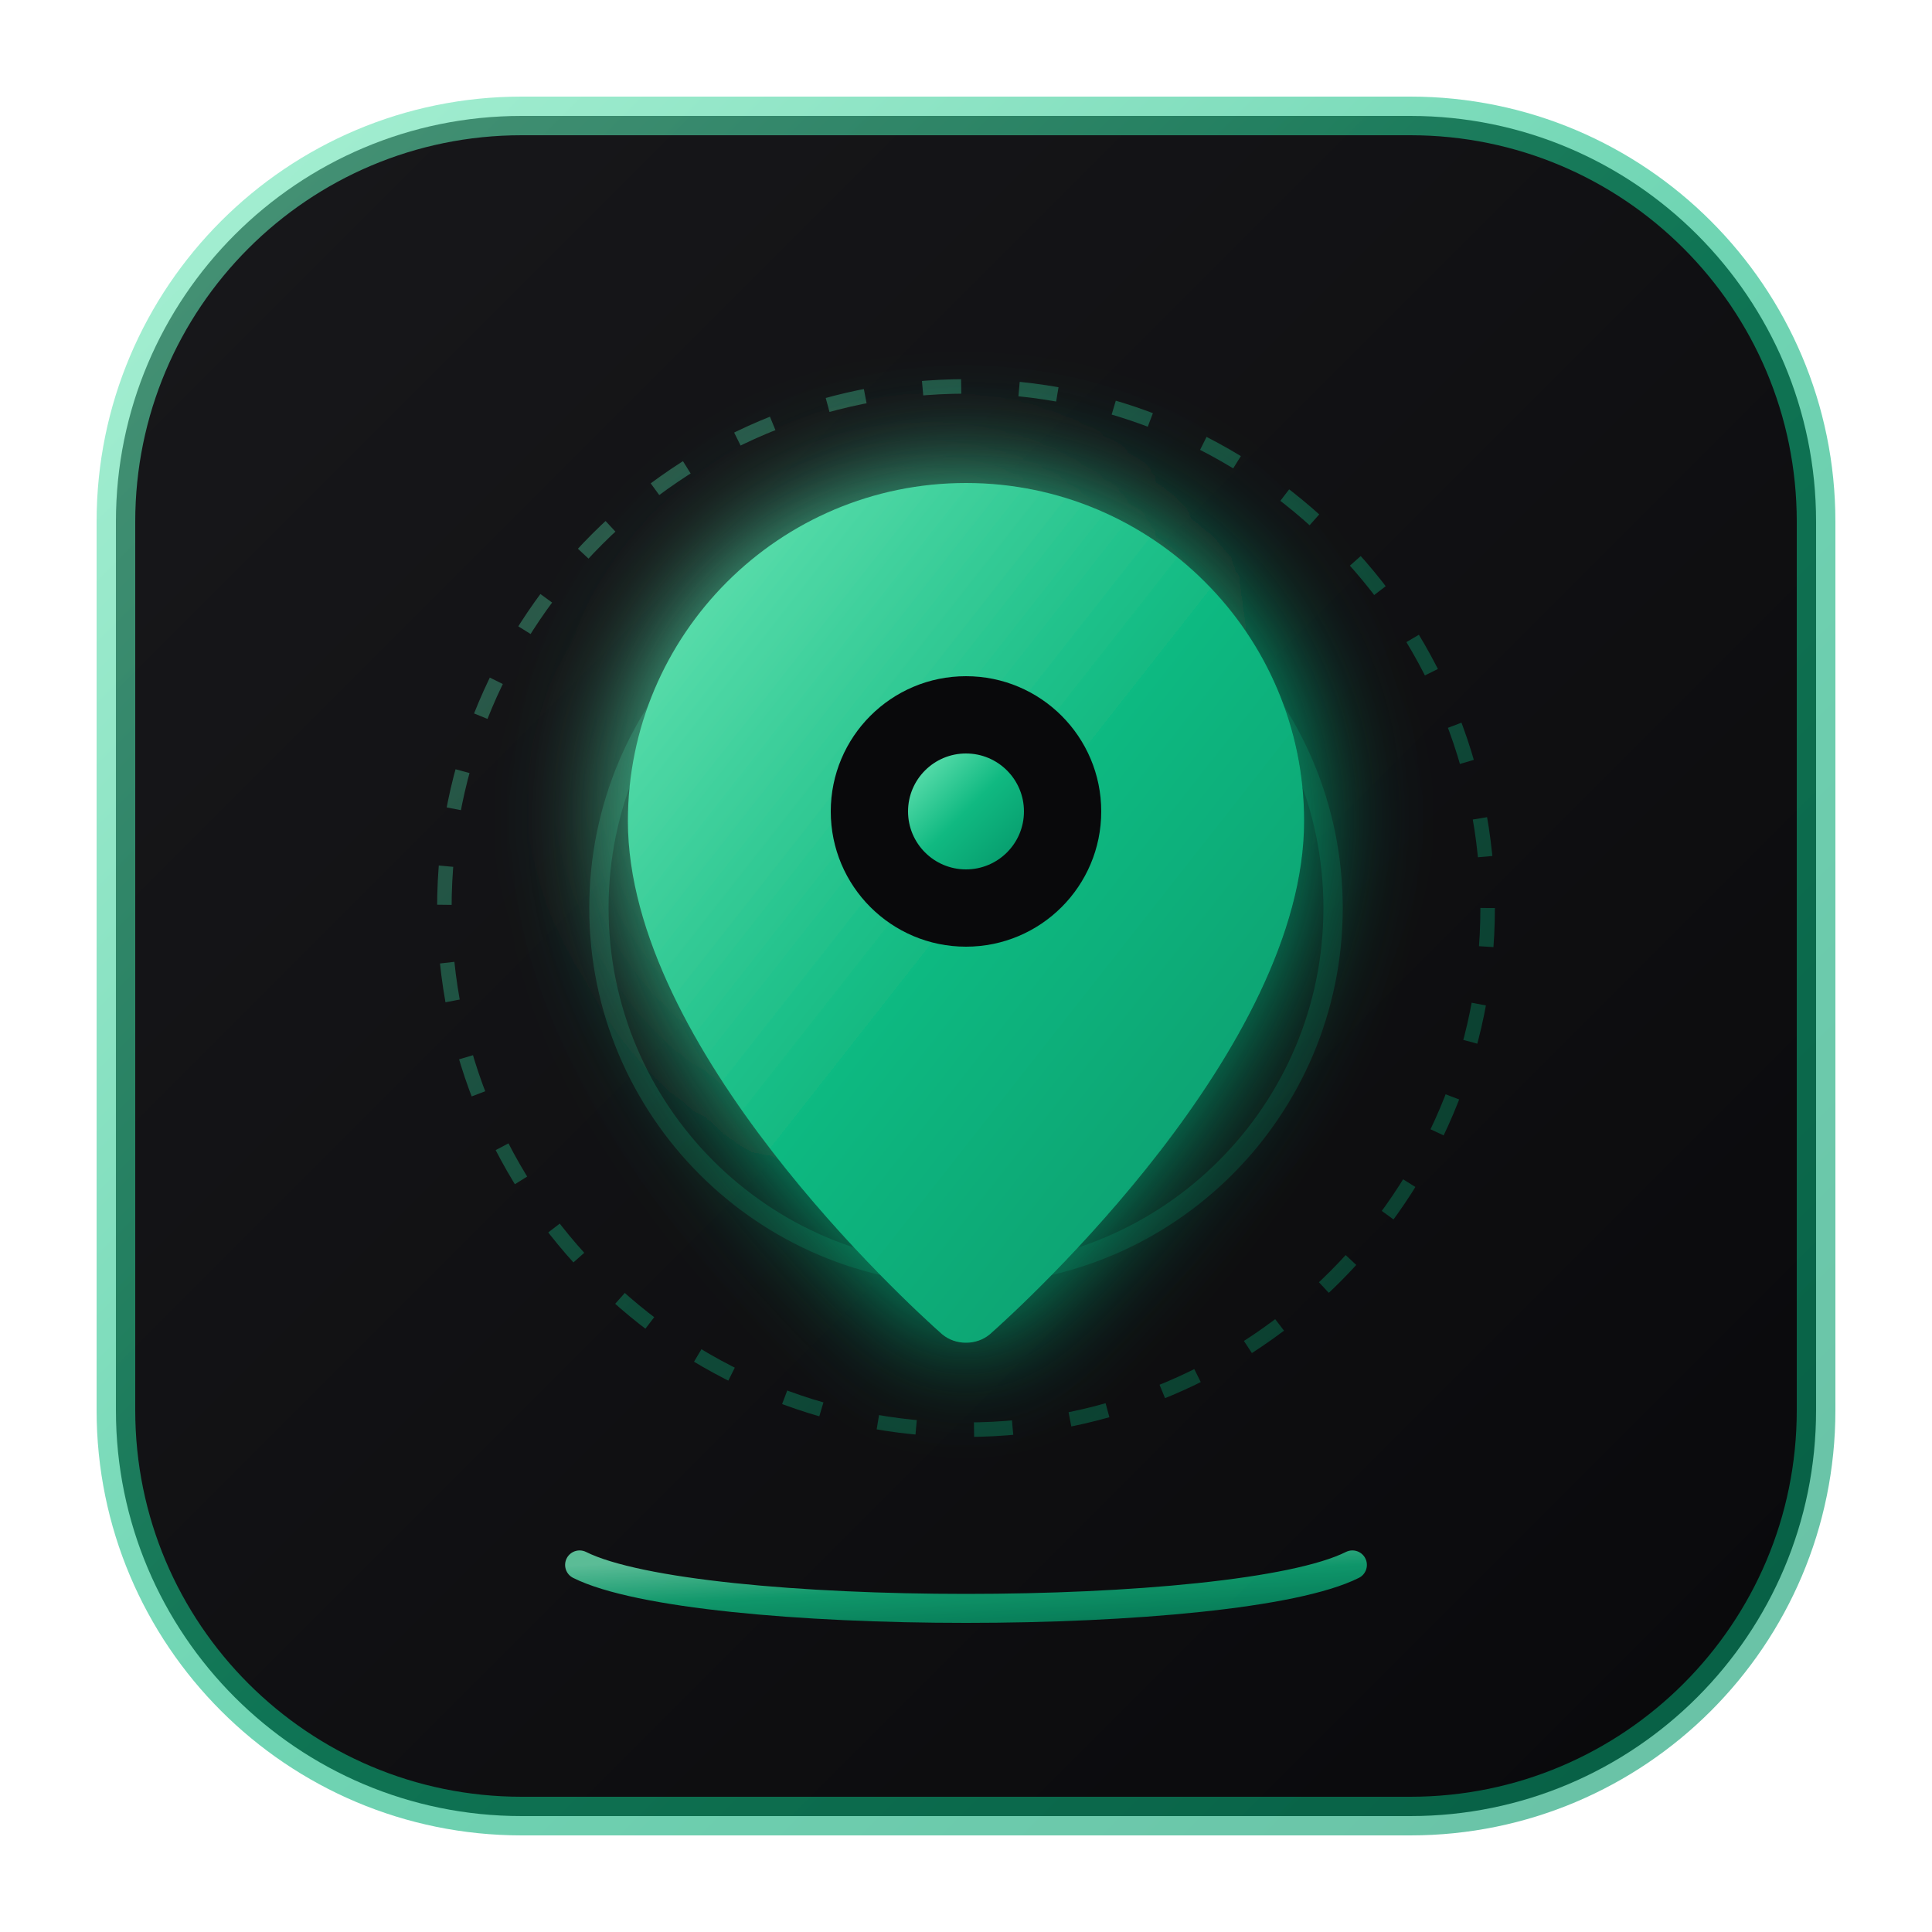
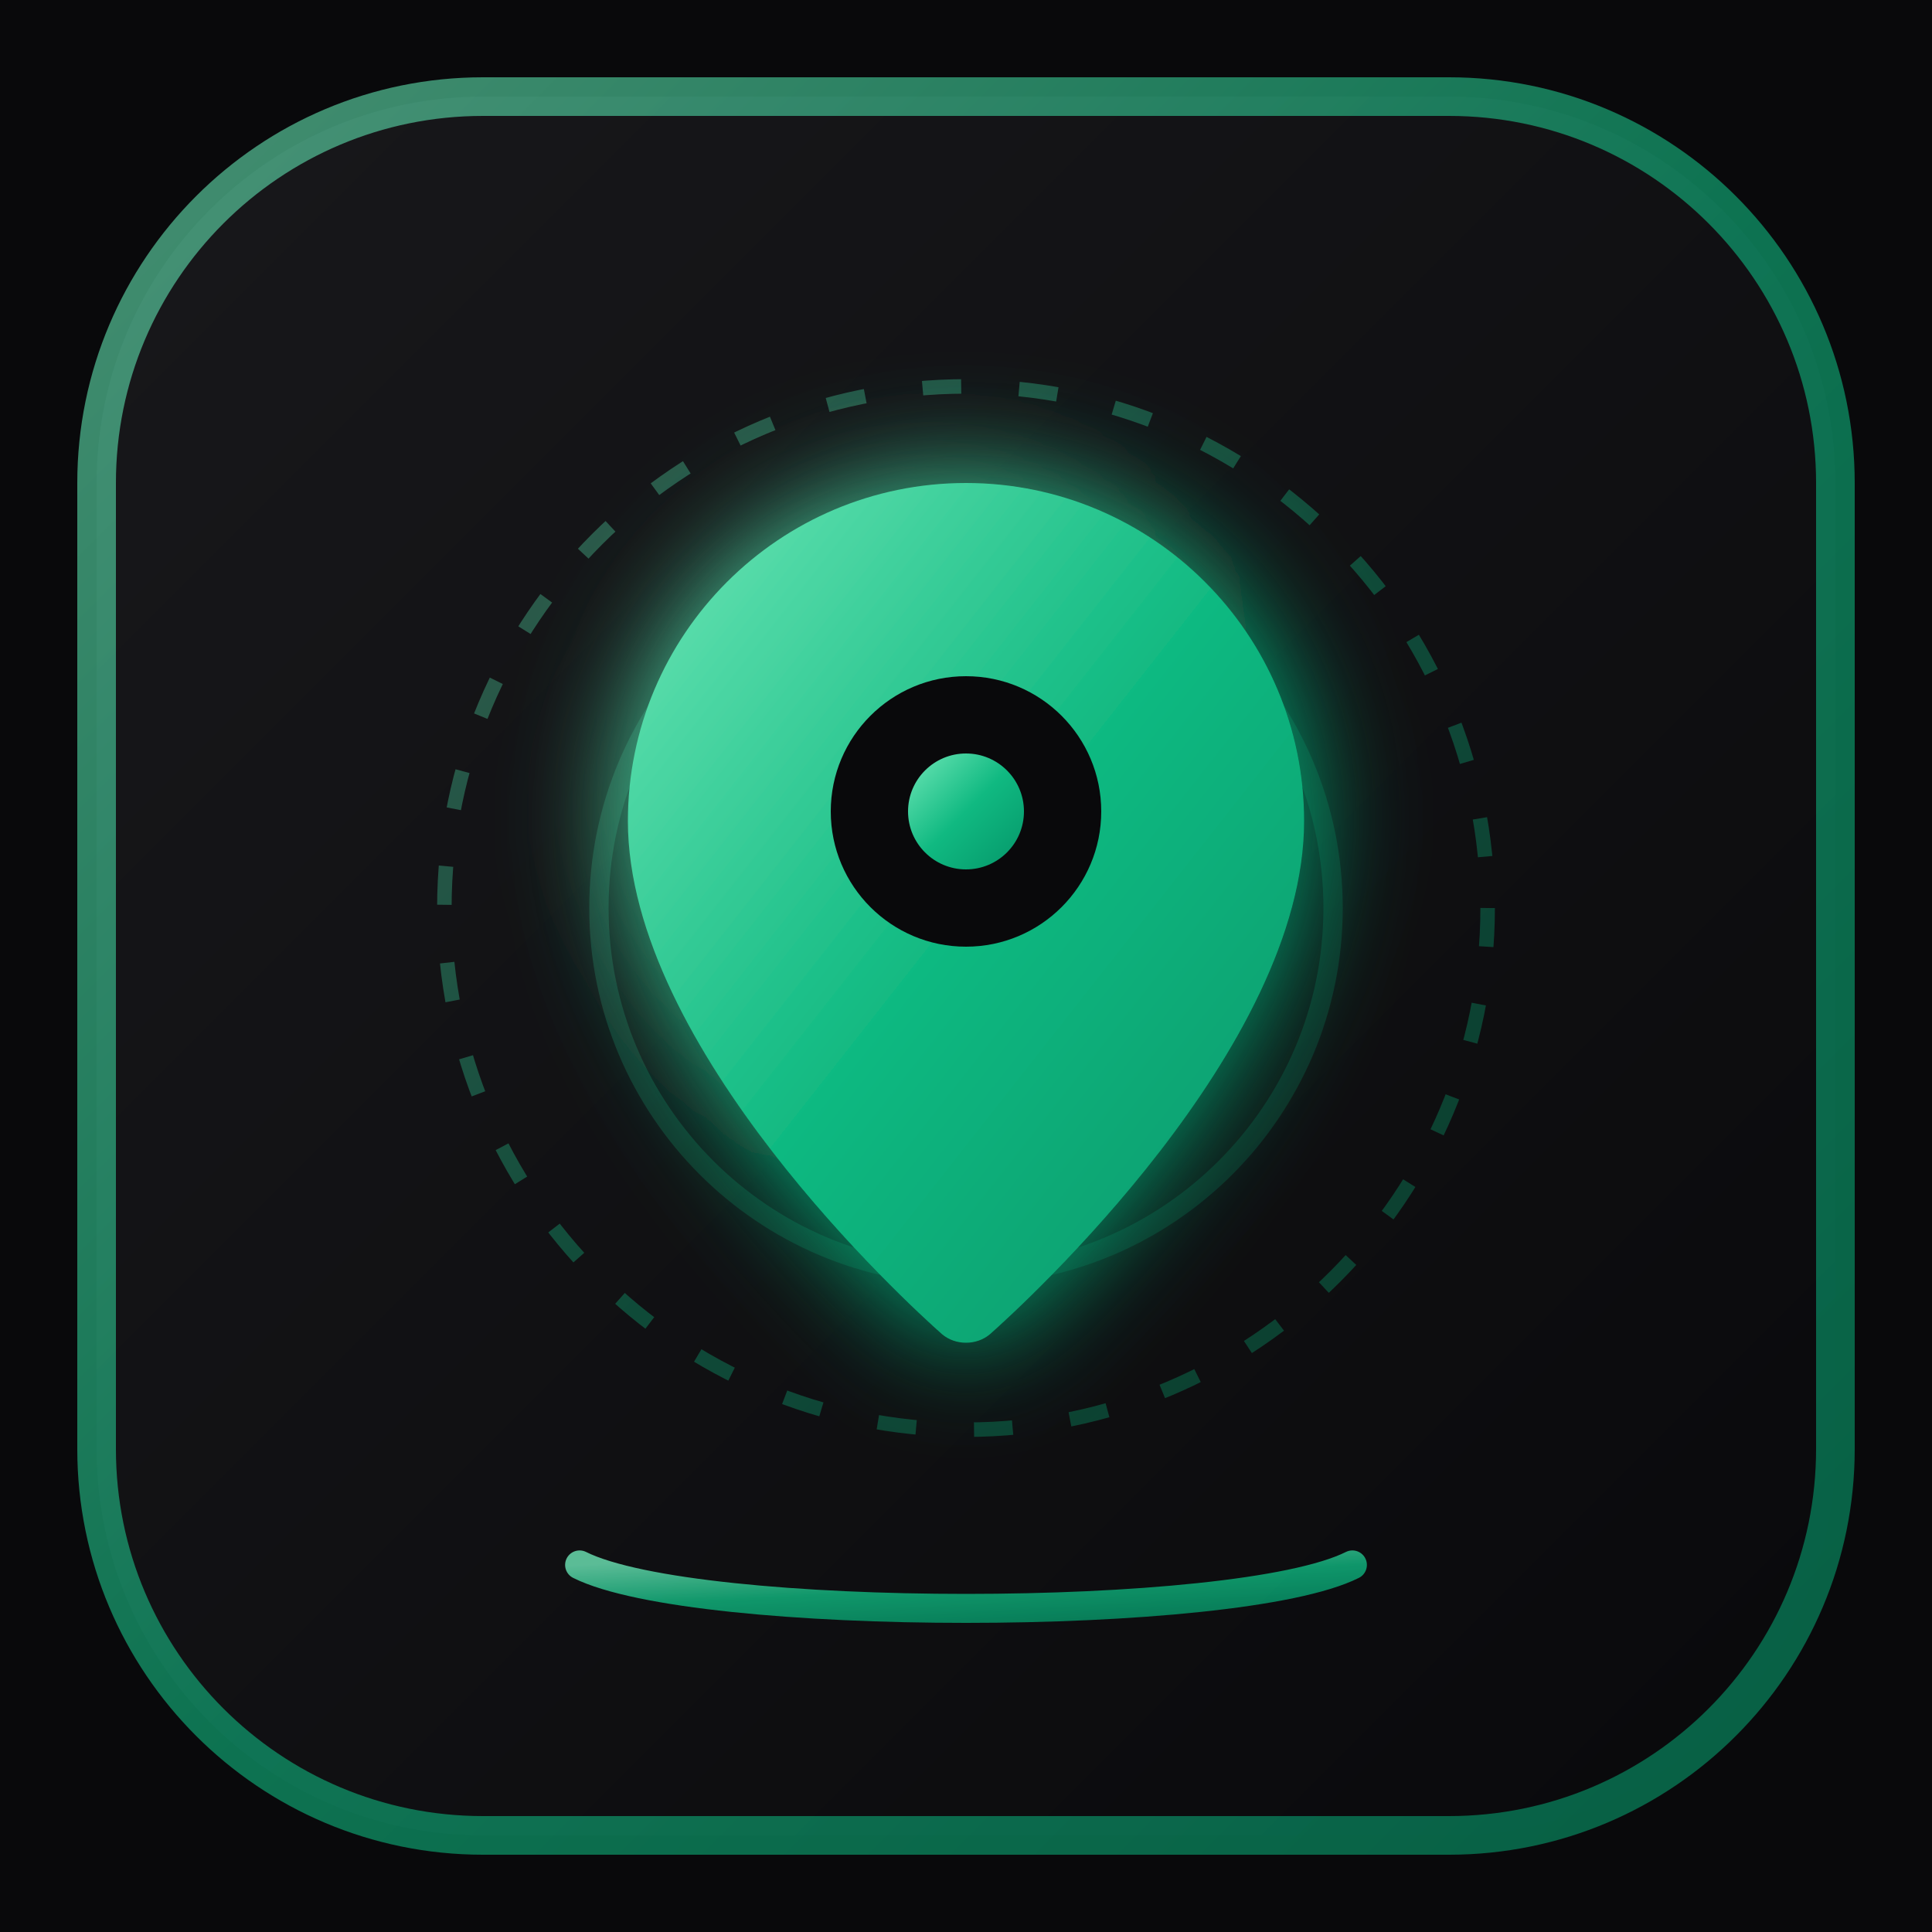
<svg xmlns="http://www.w3.org/2000/svg" viewBox="0 0 200 200" width="100%" height="100%">
  <defs>
    <linearGradient id="brandGrad" x1="0%" y1="0%" x2="100%" y2="100%">
      <stop offset="0%" stop-color="#6EE7B7" />
      <stop offset="50%" stop-color="#10B981" />
      <stop offset="100%" stop-color="#059669" />
    </linearGradient>
    <linearGradient id="darkBg" x1="0%" y1="0%" x2="100%" y2="100%">
      <stop offset="0%" stop-color="#18181B" />
      <stop offset="100%" stop-color="#09090B" />
    </linearGradient>
    <filter id="glow" x="-20%" y="-20%" width="140%" height="140%">
      <feGaussianBlur stdDeviation="6" result="blur" />
      <feComposite in="SourceGraphic" in2="blur" operator="over" />
    </filter>
  </defs>
-   <rect x="12" y="12" width="176" height="176" rx="42" fill="url(#darkBg)" stroke="url(#brandGrad)" stroke-width="4" stroke-opacity="0.6" />
+   <rect width="200" height="200" fill="#09090B" />
+   <rect x="10" y="10" width="180" height="180" rx="40" fill="url(#darkBg)" stroke="url(#brandGrad)" stroke-width="4" stroke-opacity="0.6" />
  <circle cx="100" cy="94" r="54" fill="none" stroke="url(#brandGrad)" stroke-width="1.5" stroke-dasharray="4 6" opacity="0.35" />
  <circle cx="100" cy="94" r="38" fill="none" stroke="url(#brandGrad)" stroke-width="2" opacity="0.2" />
  <path d="M100 50 C80.67 50 65 65.67 65 85 C65 108.5 94 135 97.5 138.1 C98.9 139.3 101.1 139.3 102.5 138.1 C106 135 135 108.5 135 85 C135 65.67 119.33 50 100 50 Z" fill="url(#brandGrad)" filter="url(#glow)" />
  <circle cx="100" cy="84" r="14" fill="#09090B" />
  <circle cx="100" cy="84" r="6" fill="url(#brandGrad)" />
  <path d="M60 162 C72 168 128 168 140 162" fill="none" stroke="url(#brandGrad)" stroke-width="3" stroke-linecap="round" opacity="0.8" />
</svg>
